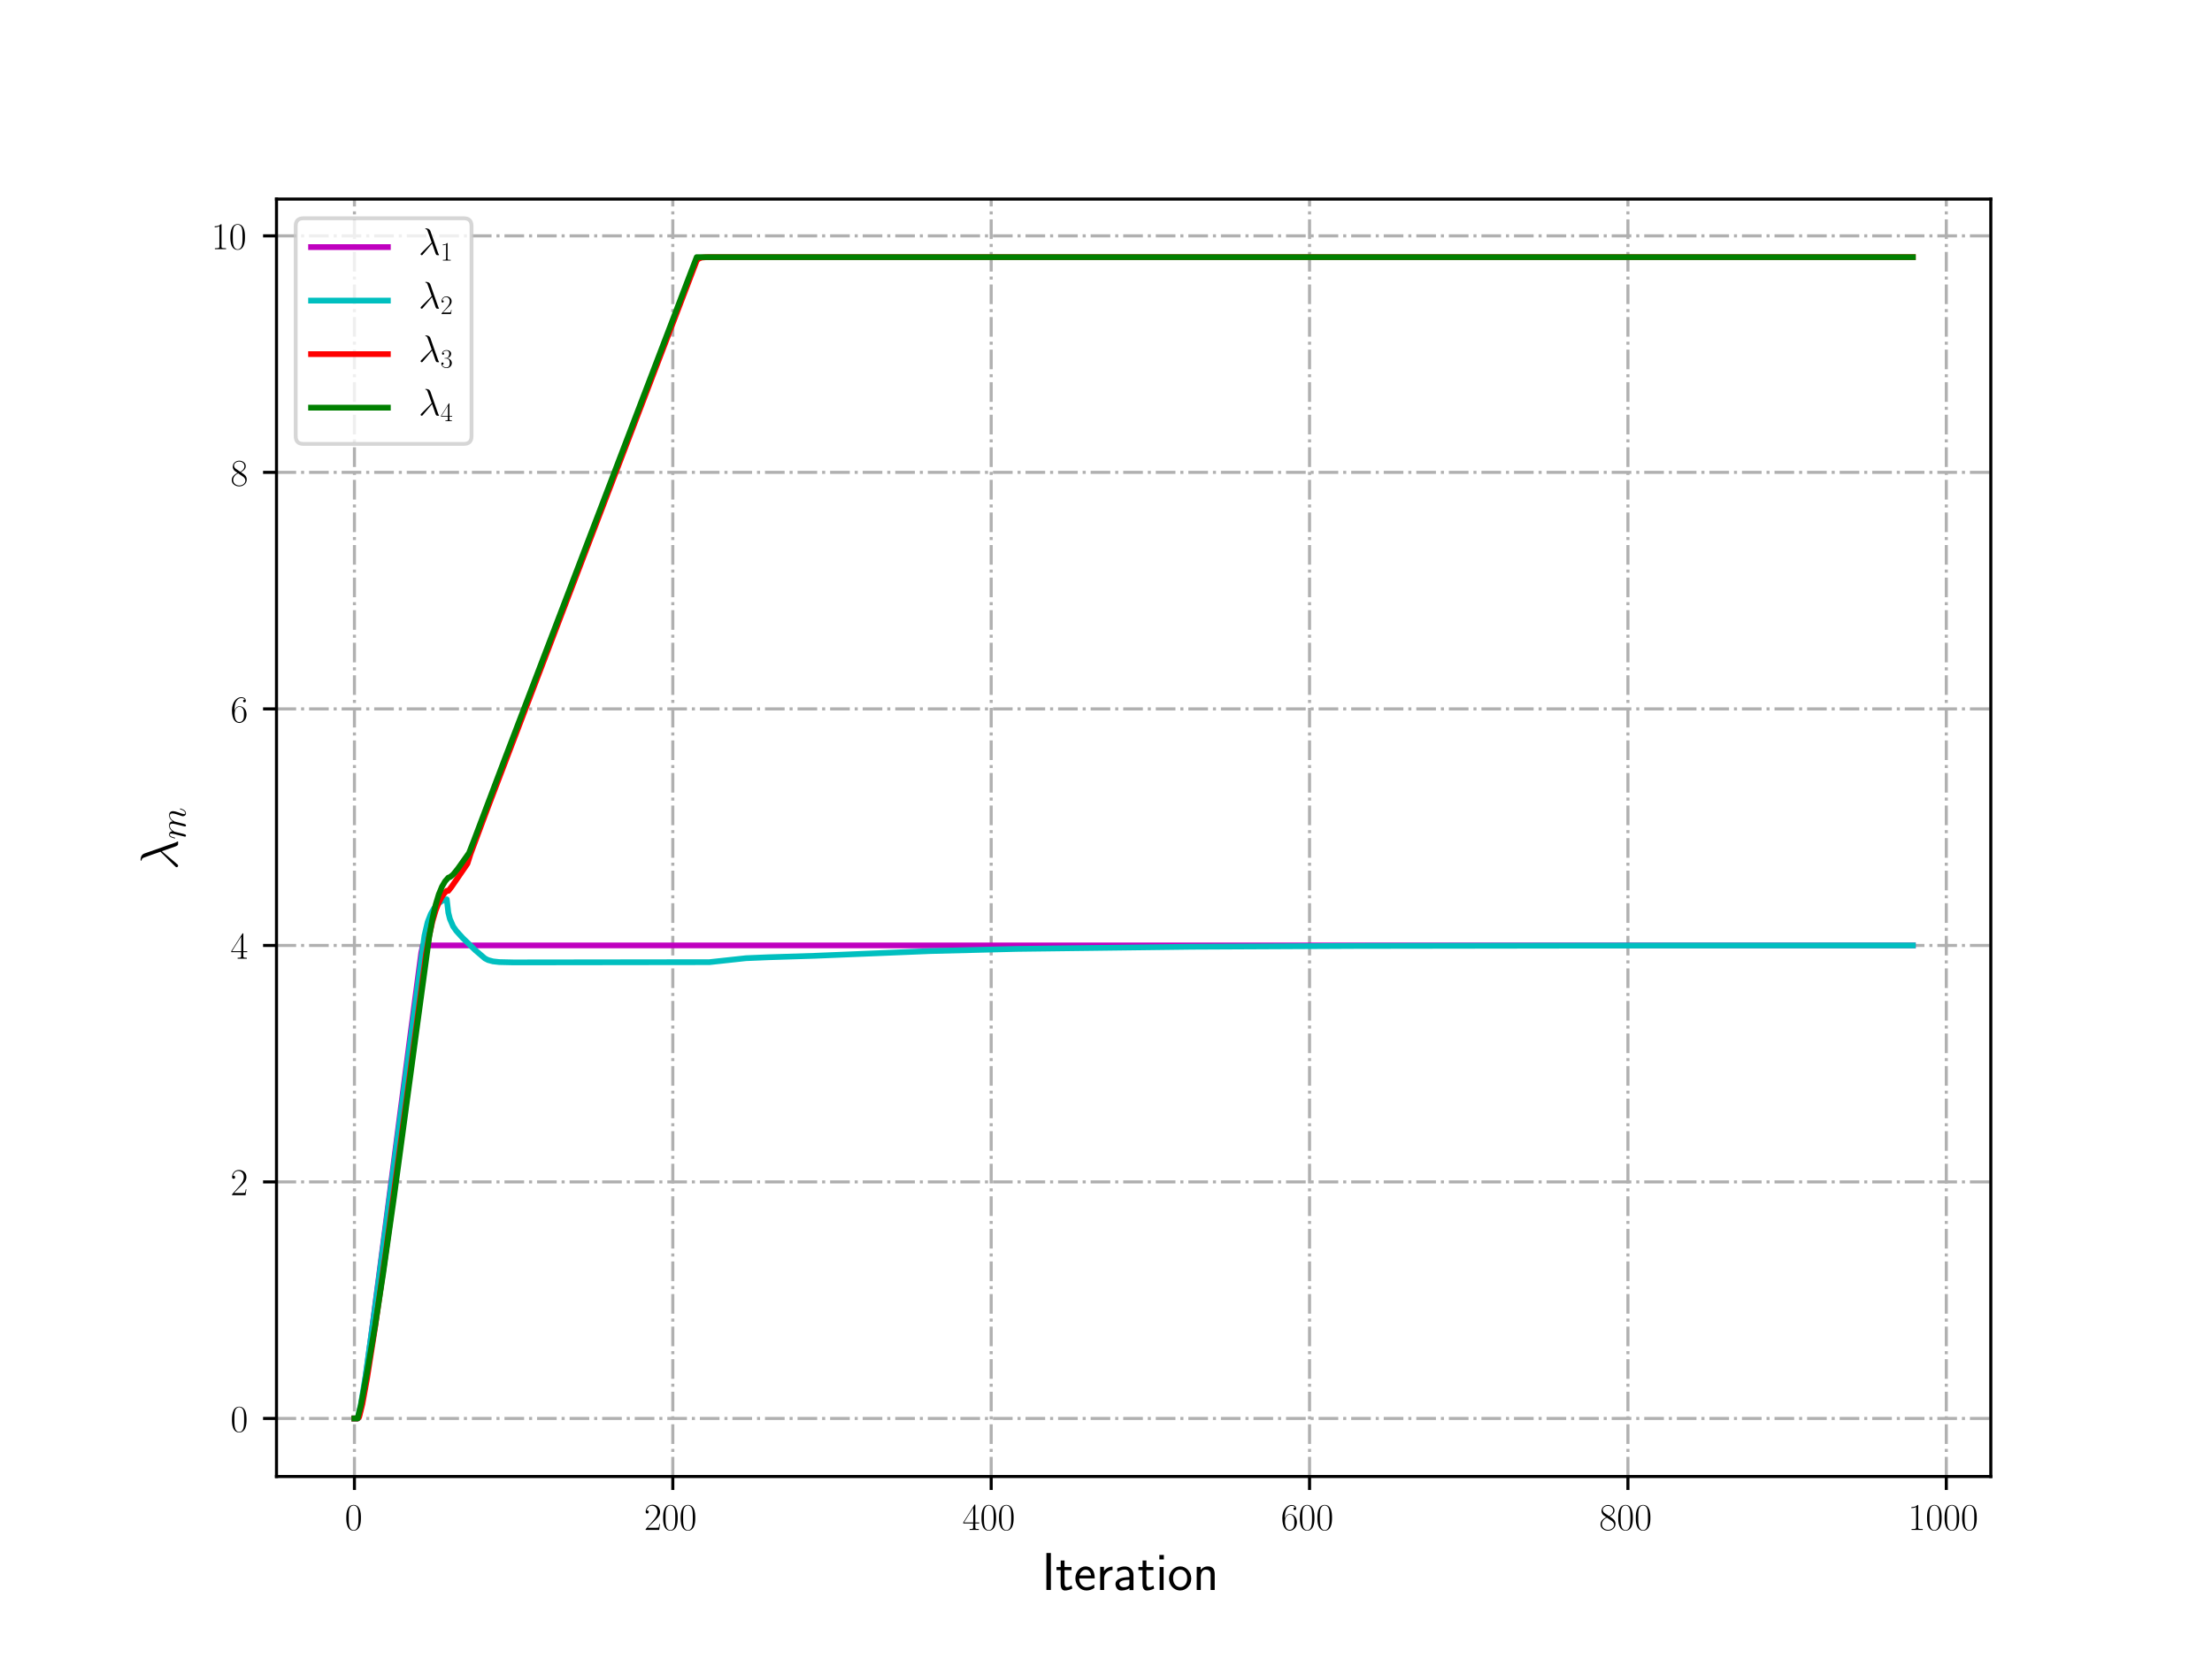
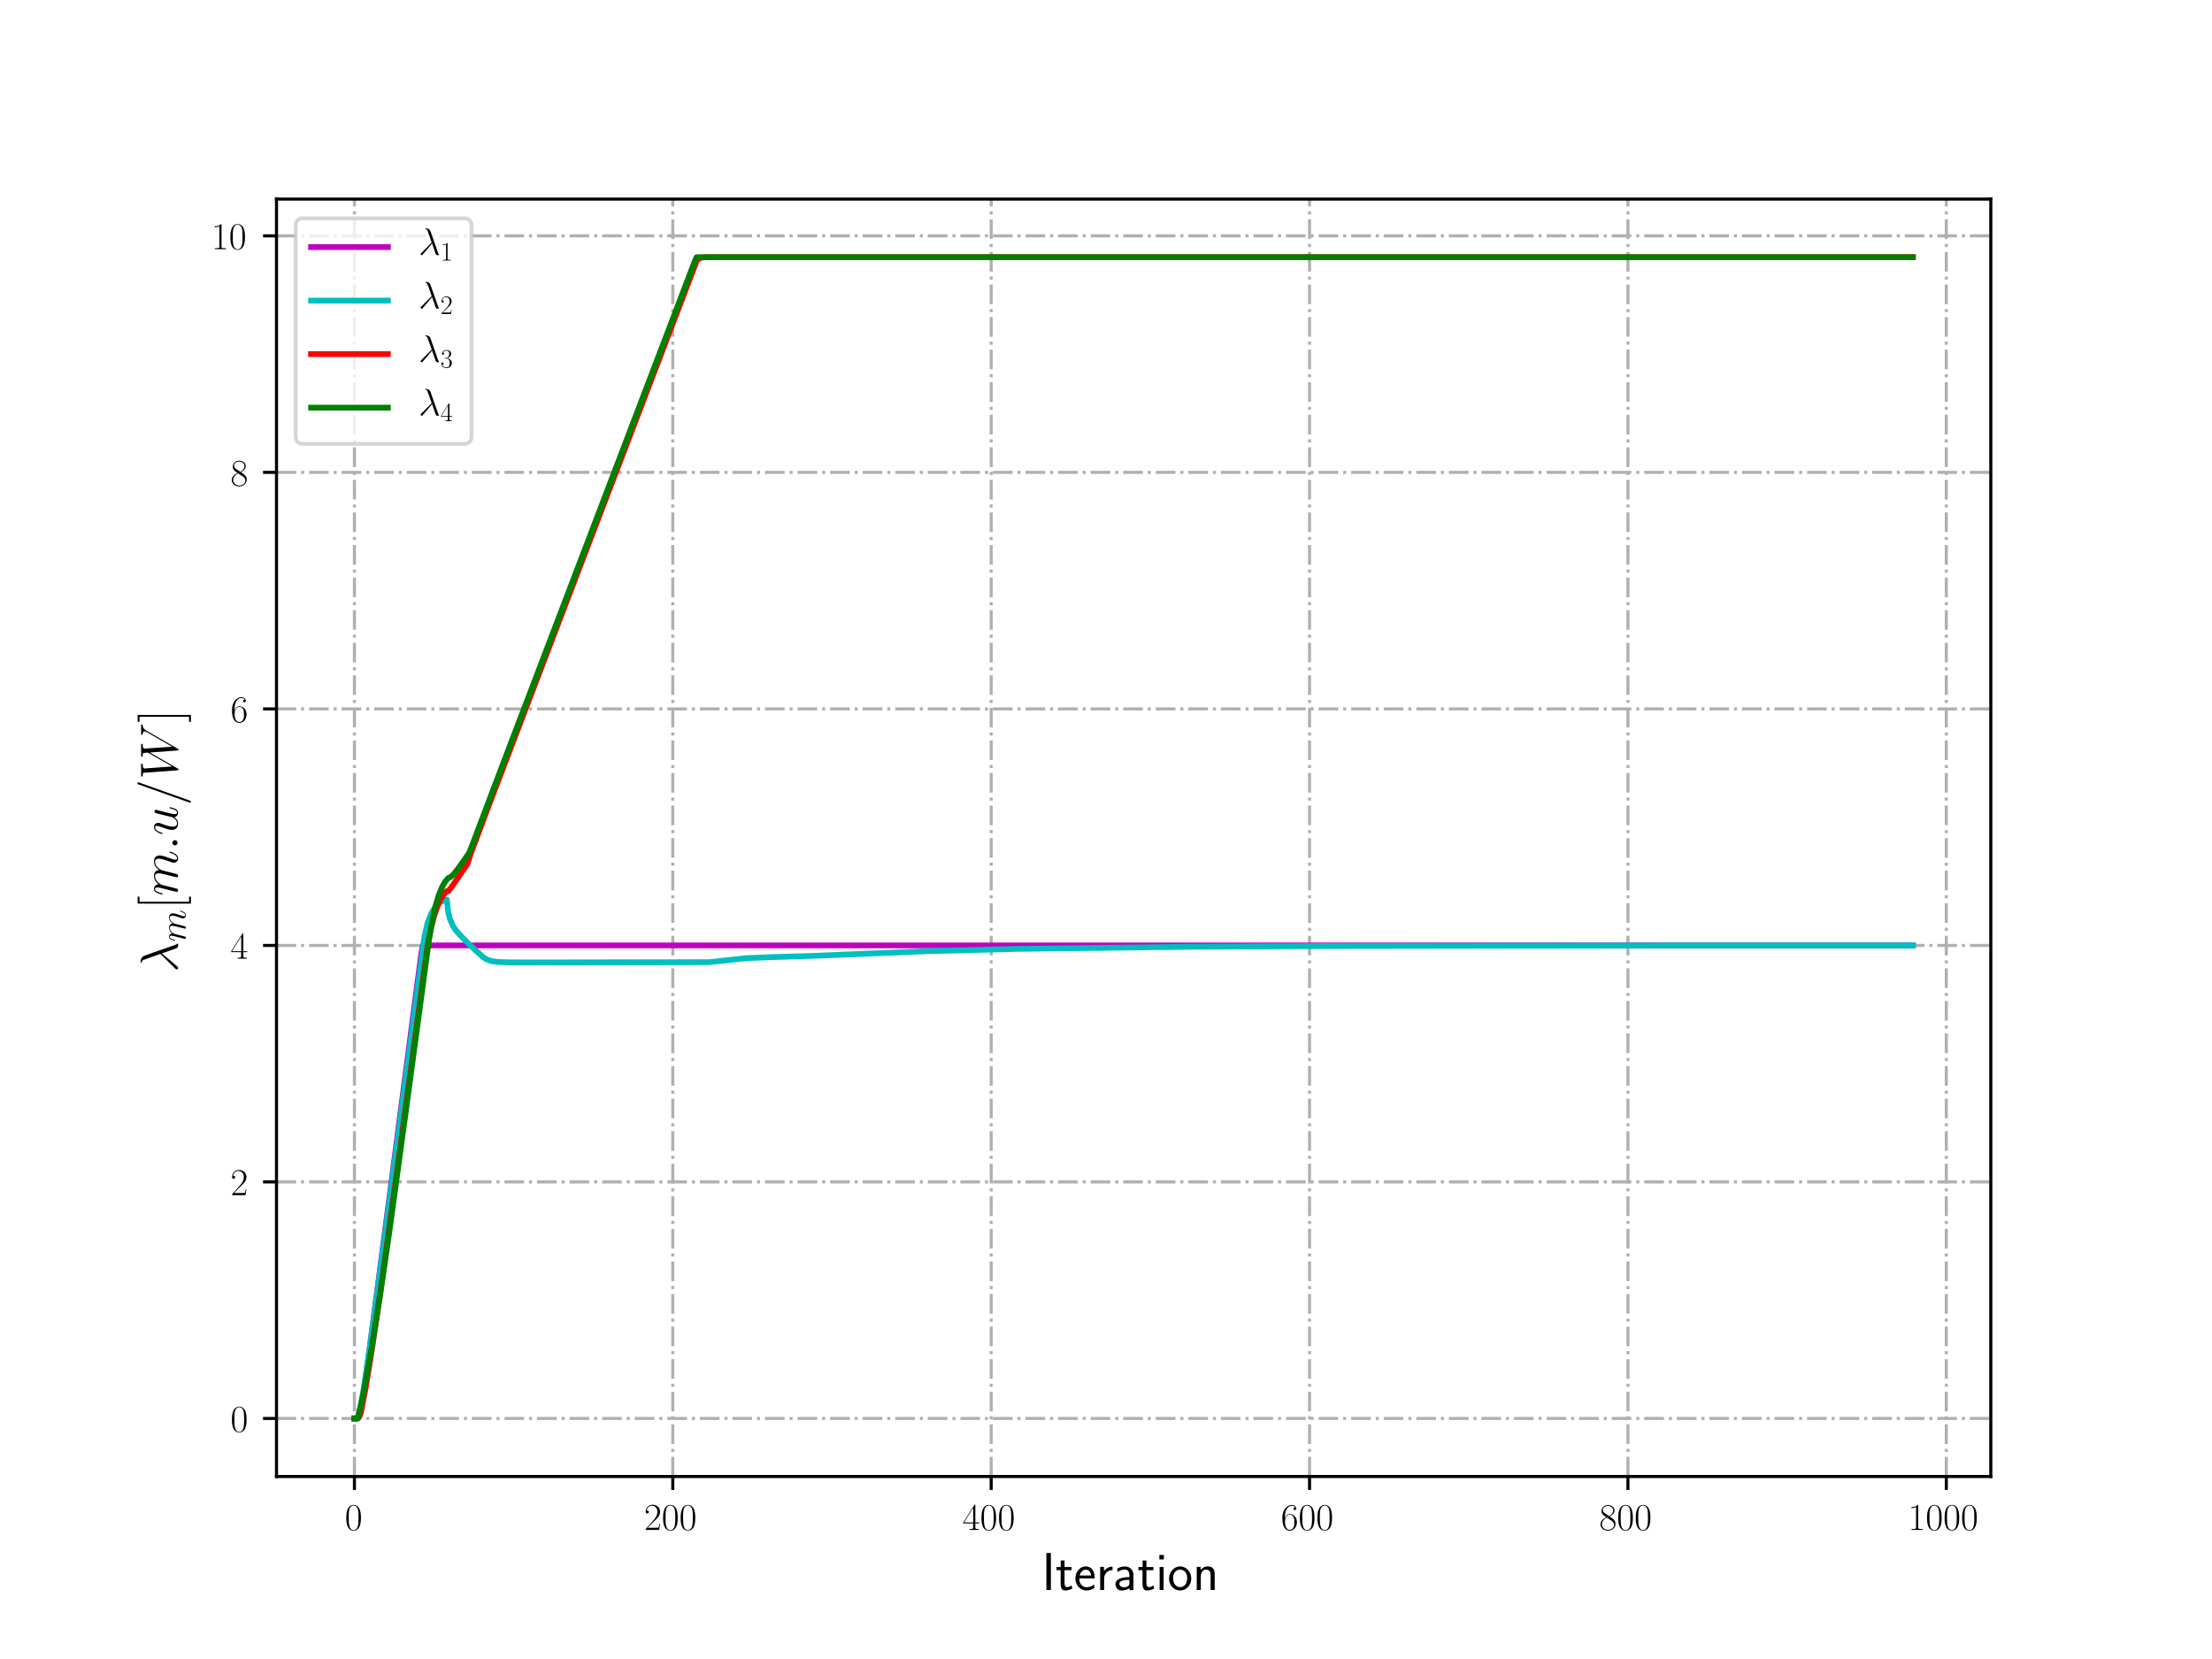
<svg xmlns="http://www.w3.org/2000/svg" xmlns:xlink="http://www.w3.org/1999/xlink" height="432pt" version="1.1" viewBox="0 0 576 432" width="576pt">
  <defs>
    <style type="text/css">
*{stroke-linecap:butt;stroke-linejoin:round;}
  </style>
  </defs>
  <g id="figure_1">
    <g id="patch_1">
      <path d="M 0 432  L 576 432  L 576 0  L 0 0  z " style="fill:#ffffff;" />
    </g>
    <g id="axes_1">
      <g id="patch_2">
        <path d="M 72 384.48  L 518.4 384.48  L 518.4 51.84  L 72 51.84  z " style="fill:#ffffff;" />
      </g>
      <g id="matplotlib.axis_1">
        <g id="xtick_1">
          <g id="line2d_1">
-             <path clip-path="url(#p7006af8e59)" d="M 92.291 384.48  L 92.291 51.84  " style="fill:none;stroke:#b0b0b0;stroke-dasharray:5.12,1.28,0.8,1.28;stroke-dashoffset:0;stroke-width:0.8;" />
+             <path clip-path="url(#p3c46303a50)" d="M 92.291 384.48  L 92.291 51.84  " style="fill:none;stroke:#b0b0b0;stroke-dasharray:5.12,1.28,0.8,1.28;stroke-dashoffset:0;stroke-width:0.8;" />
          </g>
          <g id="line2d_2">
            <defs>
-               <path d="M 0 0  L 0 3.5  " id="mdd19365ed1" style="stroke:#000000;stroke-width:0.8;" />
-             </defs>
-             <g>
-               <use style="stroke:#000000;stroke-width:0.8;" x="92.291" xlink:href="#mdd19365ed1" y="384.48" />
+               <path d="M 0 0  L 0 3.5  " id="me60ef5422f" style="stroke:#000000;stroke-width:0.8;" />
+             </defs>
+             <g>
+               <use style="stroke:#000000;stroke-width:0.8;" x="92.291" xlink:href="#me60ef5422f" y="384.48" />
            </g>
          </g>
          <g id="text_1">
            <defs>
              <path d="M 42 31.641  C 42 37.75 41.906 48.125 37.703 56.109  C 34 63.109 28.094 65.594 22.906 65.594  C 18.094 65.594 12 63.406 8.203 56.203  C 4.203 48.719 3.797 39.438 3.797 31.641  C 3.797 25.953 3.906 17.281 7 9.672  C 11.297 -0.609 19 -2 22.906 -2  C 27.5 -2 34.5 -0.109 38.594 9.375  C 41.594 16.281 42 24.359 42 31.641  z M 22.906 -0.406  C 16.5 -0.406 12.703 5.078 11.297 12.688  C 10.203 18.562 10.203 27.156 10.203 32.75  C 10.203 40.438 10.203 46.828 11.5 52.922  C 13.406 61.391 19 64 22.906 64  C 27 64 32.297 61.297 34.203 53.125  C 35.5 47.438 35.594 40.734 35.594 32.75  C 35.594 26.25 35.594 18.266 34.406 12.375  C 32.297 1.484 26.406 -0.406 22.906 -0.406  z " id="CMR17-48" />
            </defs>
            <g transform="translate(89.80024 398.3985)scale(0.1 -0.1)">
              <use transform="scale(0.996264)" xlink:href="#CMR17-48" />
            </g>
          </g>
        </g>
        <g id="xtick_2">
          <g id="line2d_3">
-             <path clip-path="url(#p7006af8e59)" d="M 175.196 384.48  L 175.196 51.84  " style="fill:none;stroke:#b0b0b0;stroke-dasharray:5.12,1.28,0.8,1.28;stroke-dashoffset:0;stroke-width:0.8;" />
+             <path clip-path="url(#p3c46303a50)" d="M 175.196 384.48  L 175.196 51.84  " style="fill:none;stroke:#b0b0b0;stroke-dasharray:5.12,1.28,0.8,1.28;stroke-dashoffset:0;stroke-width:0.8;" />
          </g>
          <g id="line2d_4">
            <g>
-               <use style="stroke:#000000;stroke-width:0.8;" x="175.196" xlink:href="#mdd19365ed1" y="384.48" />
+               <use style="stroke:#000000;stroke-width:0.8;" x="175.196" xlink:href="#me60ef5422f" y="384.48" />
            </g>
          </g>
          <g id="text_2">
            <defs>
              <path d="M 41.703 15.453  L 39.906 15.453  C 38.906 8.375 38.094 7.172 37.703 6.562  C 37.203 5.766 30 5.766 28.594 5.766  L 9.406 5.766  C 13 9.672 20 16.75 28.5 24.953  C 34.594 30.734 41.703 37.531 41.703 47.422  C 41.703 59.219 32.297 66 21.797 66  C 10.797 66 4.094 56.312 4.094 47.344  C 4.094 43.438 7 42.938 8.203 42.938  C 9.203 42.938 12.203 43.547 12.203 47.031  C 12.203 50.109 9.594 51 8.203 51  C 7.594 51 7 50.906 6.594 50.703  C 8.5 59.219 14.297 63.406 20.406 63.406  C 29.094 63.406 34.797 56.516 34.797 47.422  C 34.797 38.734 29.703 31.25 24 24.75  L 4.094 2.281  L 4.094 0  L 39.297 0  z " id="CMR17-50" />
            </defs>
            <g transform="translate(167.7235 398.3985)scale(0.1 -0.1)">
              <use transform="scale(0.996264)" xlink:href="#CMR17-50" />
              <use transform="translate(45.69048 0)scale(0.996264)" xlink:href="#CMR17-48" />
              <use transform="translate(91.38095 0)scale(0.996264)" xlink:href="#CMR17-48" />
            </g>
          </g>
        </g>
        <g id="xtick_3">
          <g id="line2d_5">
-             <path clip-path="url(#p7006af8e59)" d="M 258.1 384.48  L 258.1 51.84  " style="fill:none;stroke:#b0b0b0;stroke-dasharray:5.12,1.28,0.8,1.28;stroke-dashoffset:0;stroke-width:0.8;" />
+             <path clip-path="url(#p3c46303a50)" d="M 258.1 384.48  L 258.1 51.84  " style="fill:none;stroke:#b0b0b0;stroke-dasharray:5.12,1.28,0.8,1.28;stroke-dashoffset:0;stroke-width:0.8;" />
          </g>
          <g id="line2d_6">
            <g>
-               <use style="stroke:#000000;stroke-width:0.8;" x="258.1" xlink:href="#mdd19365ed1" y="384.48" />
+               <use style="stroke:#000000;stroke-width:0.8;" x="258.1" xlink:href="#me60ef5422f" y="384.48" />
            </g>
          </g>
          <g id="text_3">
            <defs>
              <path d="M 33.594 64.406  C 33.594 66.5 33.5 66.5 31.703 66.5  L 2 19.594  L 2 17  L 27.797 17  L 27.797 7.141  C 27.797 3.5 27.594 2.5 20.594 2.5  L 18.703 2.5  L 18.703 0  C 21.906 0 27.297 0 30.703 0  C 34.094 0 39.5 0 42.703 0  L 42.703 2.5  L 40.797 2.5  C 33.797 2.5 33.594 3.5 33.594 7.141  L 33.594 17  L 43.797 17  L 43.797 19.594  L 33.594 19.594  z M 28.094 57.859  L 28.094 19.594  L 4 19.594  z " id="CMR17-52" />
            </defs>
            <g transform="translate(250.6282 398.3985)scale(0.1 -0.1)">
              <use transform="scale(0.996264)" xlink:href="#CMR17-52" />
              <use transform="translate(45.69048 0)scale(0.996264)" xlink:href="#CMR17-48" />
              <use transform="translate(91.38095 0)scale(0.996264)" xlink:href="#CMR17-48" />
            </g>
          </g>
        </g>
        <g id="xtick_4">
          <g id="line2d_7">
-             <path clip-path="url(#p7006af8e59)" d="M 341.005 384.48  L 341.005 51.84  " style="fill:none;stroke:#b0b0b0;stroke-dasharray:5.12,1.28,0.8,1.28;stroke-dashoffset:0;stroke-width:0.8;" />
+             <path clip-path="url(#p3c46303a50)" d="M 341.005 384.48  L 341.005 51.84  " style="fill:none;stroke:#b0b0b0;stroke-dasharray:5.12,1.28,0.8,1.28;stroke-dashoffset:0;stroke-width:0.8;" />
          </g>
          <g id="line2d_8">
            <g>
-               <use style="stroke:#000000;stroke-width:0.8;" x="341.005" xlink:href="#mdd19365ed1" y="384.48" />
+               <use style="stroke:#000000;stroke-width:0.8;" x="341.005" xlink:href="#me60ef5422f" y="384.48" />
            </g>
          </g>
          <g id="text_4">
            <defs>
              <path d="M 10.594 34  C 10.594 57.656 21.797 63 28.297 63  C 30.406 63 35.5 62.641 37.5 59  C 35.906 59 32.906 59 32.906 55.516  C 32.906 52.828 35.094 51.922 36.5 51.922  C 37.406 51.922 40.094 52.312 40.094 55.625  C 40.094 61.781 35.094 65.297 28.203 65.297  C 16.297 65.297 3.797 52.969 3.797 31  C 3.797 3.953 15.094 -2 23.094 -2  C 32.797 -2 42 6.672 42 20.047  C 42 32.516 33.906 41.594 23.703 41.594  C 17.594 41.594 13.094 37.609 10.594 30.625  z M 23.094 0.391  C 10.797 0.391 10.797 18.75 10.797 22.438  C 10.797 29.625 14.203 40 23.5 40  C 25.203 40 30.094 40 33.406 33.125  C 35.203 29.219 35.203 25.141 35.203 20.141  C 35.203 14.75 35.203 10.781 33.094 6.781  C 30.906 2.672 27.703 0.391 23.094 0.391  z " id="CMR17-54" />
            </defs>
            <g transform="translate(333.5328 398.3985)scale(0.1 -0.1)">
              <use transform="scale(0.996264)" xlink:href="#CMR17-54" />
              <use transform="translate(45.69048 0)scale(0.996264)" xlink:href="#CMR17-48" />
              <use transform="translate(91.38095 0)scale(0.996264)" xlink:href="#CMR17-48" />
            </g>
          </g>
        </g>
        <g id="xtick_5">
          <g id="line2d_9">
-             <path clip-path="url(#p7006af8e59)" d="M 423.909 384.48  L 423.909 51.84  " style="fill:none;stroke:#b0b0b0;stroke-dasharray:5.12,1.28,0.8,1.28;stroke-dashoffset:0;stroke-width:0.8;" />
+             <path clip-path="url(#p3c46303a50)" d="M 423.909 384.48  L 423.909 51.84  " style="fill:none;stroke:#b0b0b0;stroke-dasharray:5.12,1.28,0.8,1.28;stroke-dashoffset:0;stroke-width:0.8;" />
          </g>
          <g id="line2d_10">
            <g>
-               <use style="stroke:#000000;stroke-width:0.8;" x="423.909" xlink:href="#mdd19365ed1" y="384.48" />
+               <use style="stroke:#000000;stroke-width:0.8;" x="423.909" xlink:href="#me60ef5422f" y="384.48" />
            </g>
          </g>
          <g id="text_5">
            <defs>
              <path d="M 27.203 35.375  C 33.5 38.547 39.906 43.328 39.906 50.984  C 39.906 60.016 31.094 65.297 23 65.297  C 13.906 65.297 5.906 58.734 5.906 49.688  C 5.906 47.203 6.5 42.922 10.406 39.141  C 11.406 38.156 15.594 35.172 18.297 33.281  C 13.797 30.984 3.297 25.531 3.297 14.594  C 3.297 4.359 13.094 -2 22.797 -2  C 33.5 -2 42.5 5.656 42.5 15.781  C 42.5 24.844 36.406 29.016 32.406 31.703  z M 14.094 44.094  C 13.297 44.594 9.297 47.672 9.297 52.359  C 9.297 58.422 15.594 63 22.797 63  C 30.703 63 36.5 57.438 36.5 50.969  C 36.5 41.703 26.094 36.422 25.594 36.422  C 25.5 36.422 25.406 36.422 24.594 37.031  z M 32.5 23.734  C 34 22.641 38.797 19.375 38.797 13.297  C 38.797 5.953 31.406 0.391 23 0.391  C 13.906 0.391 7 6.844 7 14.688  C 7 22.547 13.094 29.094 20 32.188  z " id="CMR17-56" />
            </defs>
            <g transform="translate(416.4374 398.3985)scale(0.1 -0.1)">
              <use transform="scale(0.996264)" xlink:href="#CMR17-56" />
              <use transform="translate(45.69048 0)scale(0.996264)" xlink:href="#CMR17-48" />
              <use transform="translate(91.38095 0)scale(0.996264)" xlink:href="#CMR17-48" />
            </g>
          </g>
        </g>
        <g id="xtick_6">
          <g id="line2d_11">
-             <path clip-path="url(#p7006af8e59)" d="M 506.814 384.48  L 506.814 51.84  " style="fill:none;stroke:#b0b0b0;stroke-dasharray:5.12,1.28,0.8,1.28;stroke-dashoffset:0;stroke-width:0.8;" />
+             <path clip-path="url(#p3c46303a50)" d="M 506.814 384.48  L 506.814 51.84  " style="fill:none;stroke:#b0b0b0;stroke-dasharray:5.12,1.28,0.8,1.28;stroke-dashoffset:0;stroke-width:0.8;" />
          </g>
          <g id="line2d_12">
            <g>
-               <use style="stroke:#000000;stroke-width:0.8;" x="506.814" xlink:href="#mdd19365ed1" y="384.48" />
+               <use style="stroke:#000000;stroke-width:0.8;" x="506.814" xlink:href="#me60ef5422f" y="384.48" />
            </g>
          </g>
          <g id="text_6">
            <defs>
              <path d="M 26.594 63.406  C 26.594 65.5 26.5 65.5 25.094 65.5  C 21.203 61.188 15.297 59.797 9.703 59.797  C 9.406 59.797 8.906 59.797 8.797 59.5  C 8.703 59.297 8.703 59.094 8.703 57  C 11.797 57 17 57.594 21 59.984  L 21 7.203  C 21 3.688 20.797 2.5 12.203 2.5  L 9.203 2.5  L 9.203 0  C 14 0 19 0 23.797 0  C 28.594 0 33.594 0 38.406 0  L 38.406 2.5  L 35.406 2.5  C 26.797 2.5 26.594 3.594 26.594 7.156  z " id="CMR17-49" />
            </defs>
            <g transform="translate(496.8514 398.3985)scale(0.1 -0.1)">
              <use transform="scale(0.996264)" xlink:href="#CMR17-49" />
              <use transform="translate(45.69048 0)scale(0.996264)" xlink:href="#CMR17-48" />
              <use transform="translate(91.38095 0)scale(0.996264)" xlink:href="#CMR17-48" />
              <use transform="translate(137.0714 0)scale(0.996264)" xlink:href="#CMR17-48" />
            </g>
          </g>
        </g>
        <g id="text_7">
          <defs>
            <path d="M 17.094 69  L 8.703 69  L 8.703 0  L 17.094 0  z " id="CMSS17-73" />
            <path d="M 16.703 37  L 29.703 37  L 29.703 42.766  L 16.703 42.766  L 16.703 55  L 9.594 55  L 9.594 42.766  L 1.703 42.766  L 1.703 37  L 9.406 37  L 9.406 11.703  C 9.406 6 10.703 -1 17.297 -1  C 22.297 -1 26.906 0.391 31.297 2.688  L 29.703 8.562  C 27.297 6.469 24.406 5.266 21.297 5.266  C 16.906 5.266 16.703 10.875 16.703 13.375  z " id="CMSS17-116" />
            <path d="M 39.094 21.516  C 39.094 24.844 38.906 31.297 35.703 36.641  C 32.203 42.391 26.5 44 22.203 44  C 11.797 44 3 34.188 3 21.484  C 3 9.094 12.094 -1 23.594 -1  C 28.094 -1 33.594 0.297 38.594 3.875  C 38.594 4.281 38.406 6.469 38.297 6.562  C 38.297 6.766 38 9.844 38 10.25  C 33.203 6.359 27.703 5.078 23.703 5.078  C 17.297 5.078 10.406 10.422 10.094 21.516  z M 10.906 27  C 12.203 32.562 16.594 37.828 22.203 37.828  C 23.703 37.828 30.703 37.828 32.5 27  z " id="CMSS17-101" />
            <path d="M 14.906 21.297  C 14.906 30.703 21.797 37 30.594 37  L 30.594 43.578  C 24.203 43.578 18.203 40.391 14.594 35.203  L 14.594 43.094  L 7.5 43.094  L 7.5 0  L 14.906 0  z " id="CMSS17-114" />
            <path d="M 37.594 27.984  C 37.594 37.375 30.906 43.875 21.906 43.875  C 17.5 43.875 12.703 43.078 7.203 39.891  L 7.797 33.359  C 10.297 35.125 14.594 38 21.797 38  C 26.906 38 30 34.062 30 27.844  L 30 24  C 14 24 4 19.344 4 11.344  C 4 7.203 6.5 -1 14.797 -1  C 16.297 -1 24.406 -1 30.203 3.391  L 30.203 -0.297  L 37.594 -0.297  z M 30 12.75  C 30 10.953 30 8.562 27 6.781  C 24.406 5.078 21.094 5.078 19.703 5.078  C 14.703 5.078 11.297 7.984 11.297 11.625  C 11.297 18.922 26.906 18.922 30 18.922  z " id="CMSS17-97" />
            <path d="M 15.297 65.359  L 6.906 65.359  L 6.906 57  L 15.297 57  z M 14.797 42.797  L 7.406 42.797  L 7.406 0  L 14.797 0  z " id="CMSS17-105" />
            <path d="M 44.203 21.188  C 44.203 34 34.703 44 23.5 44  C 12 44 2.703 33.703 2.703 21.188  C 2.703 8.5 12.297 -1 23.406 -1  C 34.797 -1 44.203 8.797 44.203 21.188  z M 23.5 5.266  C 16.406 5.266 10.297 11.078 10.297 22  C 10.297 33.609 17.406 37.922 23.406 37.922  C 29.906 37.922 36.594 33.219 36.594 22  C 36.594 10.672 30.094 5.266 23.5 5.266  z " id="CMSS17-111" />
            <path d="M 40.906 29.328  C 40.906 35.672 39.406 44 28.094 44  C 21.703 44 17.5 40.719 14.703 37.328  L 14.703 43.094  L 7.406 43.094  L 7.406 0  L 15 0  L 15 24.359  C 15 30.688 17.406 37.938 24.203 37.938  C 33 37.938 33.297 32 33.297 28.578  L 33.297 0  L 40.906 0  z " id="CMSS17-110" />
          </defs>
          <g transform="translate(271.264 414.0216)scale(0.14 -0.14)">
            <use transform="scale(0.996264)" xlink:href="#CMSS17-73" />
            <use transform="translate(25.78393 0)scale(0.996264)" xlink:href="#CMSS17-116" />
            <use transform="translate(59.61549 0)scale(0.996264)" xlink:href="#CMSS17-101" />
            <use transform="translate(101.2543 0)scale(0.996264)" xlink:href="#CMSS17-114" />
            <use transform="translate(133.1641 0)scale(0.996264)" xlink:href="#CMSS17-97" />
            <use transform="translate(178.086 0)scale(0.996264)" xlink:href="#CMSS17-116" />
            <use transform="translate(211.9176 0)scale(0.996264)" xlink:href="#CMSS17-105" />
            <use transform="translate(234.0983 0)scale(0.996264)" xlink:href="#CMSS17-111" />
            <use transform="translate(280.9419 0)scale(0.996264)" xlink:href="#CMSS17-110" />
          </g>
        </g>
      </g>
      <g id="matplotlib.axis_2">
        <g id="ytick_1">
          <g id="line2d_13">
-             <path clip-path="url(#p7006af8e59)" d="M 72 369.36  L 518.4 369.36  " style="fill:none;stroke:#b0b0b0;stroke-dasharray:5.12,1.28,0.8,1.28;stroke-dashoffset:0;stroke-width:0.8;" />
+             <path clip-path="url(#p3c46303a50)" d="M 72 369.36  L 518.4 369.36  " style="fill:none;stroke:#b0b0b0;stroke-dasharray:5.12,1.28,0.8,1.28;stroke-dashoffset:0;stroke-width:0.8;" />
          </g>
          <g id="line2d_14">
            <defs>
-               <path d="M 0 0  L -3.5 0  " id="mecf8606fd3" style="stroke:#000000;stroke-width:0.8;" />
-             </defs>
-             <g>
-               <use style="stroke:#000000;stroke-width:0.8;" x="72" xlink:href="#mecf8606fd3" y="369.36" />
+               <path d="M 0 0  L -3.5 0  " id="m3a96b8afea" style="stroke:#000000;stroke-width:0.8;" />
+             </defs>
+             <g>
+               <use style="stroke:#000000;stroke-width:0.8;" x="72" xlink:href="#m3a96b8afea" y="369.36" />
            </g>
          </g>
          <g id="text_8">
            <g transform="translate(60.01866 372.8192)scale(0.1 -0.1)">
              <use transform="scale(0.996264)" xlink:href="#CMR17-48" />
            </g>
          </g>
        </g>
        <g id="ytick_2">
          <g id="line2d_15">
-             <path clip-path="url(#p7006af8e59)" d="M 72 307.771  L 518.4 307.771  " style="fill:none;stroke:#b0b0b0;stroke-dasharray:5.12,1.28,0.8,1.28;stroke-dashoffset:0;stroke-width:0.8;" />
+             <path clip-path="url(#p3c46303a50)" d="M 72 307.771  L 518.4 307.771  " style="fill:none;stroke:#b0b0b0;stroke-dasharray:5.12,1.28,0.8,1.28;stroke-dashoffset:0;stroke-width:0.8;" />
          </g>
          <g id="line2d_16">
            <g>
-               <use style="stroke:#000000;stroke-width:0.8;" x="72" xlink:href="#mecf8606fd3" y="307.771" />
+               <use style="stroke:#000000;stroke-width:0.8;" x="72" xlink:href="#m3a96b8afea" y="307.771" />
            </g>
          </g>
          <g id="text_9">
            <g transform="translate(60.01866 311.2307)scale(0.1 -0.1)">
              <use transform="scale(0.996264)" xlink:href="#CMR17-50" />
            </g>
          </g>
        </g>
        <g id="ytick_3">
          <g id="line2d_17">
-             <path clip-path="url(#p7006af8e59)" d="M 72 246.183  L 518.4 246.183  " style="fill:none;stroke:#b0b0b0;stroke-dasharray:5.12,1.28,0.8,1.28;stroke-dashoffset:0;stroke-width:0.8;" />
+             <path clip-path="url(#p3c46303a50)" d="M 72 246.183  L 518.4 246.183  " style="fill:none;stroke:#b0b0b0;stroke-dasharray:5.12,1.28,0.8,1.28;stroke-dashoffset:0;stroke-width:0.8;" />
          </g>
          <g id="line2d_18">
            <g>
-               <use style="stroke:#000000;stroke-width:0.8;" x="72" xlink:href="#mecf8606fd3" y="246.183" />
+               <use style="stroke:#000000;stroke-width:0.8;" x="72" xlink:href="#m3a96b8afea" y="246.183" />
            </g>
          </g>
          <g id="text_10">
            <g transform="translate(60.01866 249.6421)scale(0.1 -0.1)">
              <use transform="scale(0.996264)" xlink:href="#CMR17-52" />
            </g>
          </g>
        </g>
        <g id="ytick_4">
          <g id="line2d_19">
-             <path clip-path="url(#p7006af8e59)" d="M 72 184.594  L 518.4 184.594  " style="fill:none;stroke:#b0b0b0;stroke-dasharray:5.12,1.28,0.8,1.28;stroke-dashoffset:0;stroke-width:0.8;" />
+             <path clip-path="url(#p3c46303a50)" d="M 72 184.594  L 518.4 184.594  " style="fill:none;stroke:#b0b0b0;stroke-dasharray:5.12,1.28,0.8,1.28;stroke-dashoffset:0;stroke-width:0.8;" />
          </g>
          <g id="line2d_20">
            <g>
-               <use style="stroke:#000000;stroke-width:0.8;" x="72" xlink:href="#mecf8606fd3" y="184.594" />
+               <use style="stroke:#000000;stroke-width:0.8;" x="72" xlink:href="#m3a96b8afea" y="184.594" />
            </g>
          </g>
          <g id="text_11">
            <g transform="translate(60.01866 188.0535)scale(0.1 -0.1)">
              <use transform="scale(0.996264)" xlink:href="#CMR17-54" />
            </g>
          </g>
        </g>
        <g id="ytick_5">
          <g id="line2d_21">
-             <path clip-path="url(#p7006af8e59)" d="M 72 123.006  L 518.4 123.006  " style="fill:none;stroke:#b0b0b0;stroke-dasharray:5.12,1.28,0.8,1.28;stroke-dashoffset:0;stroke-width:0.8;" />
+             <path clip-path="url(#p3c46303a50)" d="M 72 123.006  L 518.4 123.006  " style="fill:none;stroke:#b0b0b0;stroke-dasharray:5.12,1.28,0.8,1.28;stroke-dashoffset:0;stroke-width:0.8;" />
          </g>
          <g id="line2d_22">
            <g>
-               <use style="stroke:#000000;stroke-width:0.8;" x="72" xlink:href="#mecf8606fd3" y="123.006" />
+               <use style="stroke:#000000;stroke-width:0.8;" x="72" xlink:href="#m3a96b8afea" y="123.006" />
            </g>
          </g>
          <g id="text_12">
            <g transform="translate(60.01866 126.4649)scale(0.1 -0.1)">
              <use transform="scale(0.996264)" xlink:href="#CMR17-56" />
            </g>
          </g>
        </g>
        <g id="ytick_6">
          <g id="line2d_23">
-             <path clip-path="url(#p7006af8e59)" d="M 72 61.417  L 518.4 61.417  " style="fill:none;stroke:#b0b0b0;stroke-dasharray:5.12,1.28,0.8,1.28;stroke-dashoffset:0;stroke-width:0.8;" />
+             <path clip-path="url(#p3c46303a50)" d="M 72 61.417  L 518.4 61.417  " style="fill:none;stroke:#b0b0b0;stroke-dasharray:5.12,1.28,0.8,1.28;stroke-dashoffset:0;stroke-width:0.8;" />
          </g>
          <g id="line2d_24">
            <g>
-               <use style="stroke:#000000;stroke-width:0.8;" x="72" xlink:href="#mecf8606fd3" y="61.417" />
+               <use style="stroke:#000000;stroke-width:0.8;" x="72" xlink:href="#m3a96b8afea" y="61.417" />
            </g>
          </g>
          <g id="text_13">
            <g transform="translate(55.03733 64.87628)scale(0.1 -0.1)">
              <use transform="scale(0.996264)" xlink:href="#CMR17-49" />
              <use transform="translate(45.69048 0)scale(0.996264)" xlink:href="#CMR17-48" />
            </g>
          </g>
        </g>
        <g id="text_14">
          <defs>
            <path d="M 30.906 61.953  C 28.406 69 20.5 69 19.203 69  C 18.594 69 17.5 69 17.5 68  C 17.5 67.219 18.094 67.109 18.594 67.016  C 20.094 66.812 21.297 66.609 22.906 63.75  C 23.906 61.859 34.203 32.172 34.203 31.969  C 34.203 31.875 34.094 31.766 33.297 30.969  L 7.297 4.859  C 6.094 3.656 5.297 2.859 5.297 1.594  C 5.297 0.188 6.5 -1 8.094 -1  C 8.5 -1 9.594 -0.797 10.203 -0.203  C 11.797 1.281 26.094 18.656 35.203 29.391  C 37.797 21.609 41 12.453 44.094 4.078  C 44.594 2.594 45.094 1.188 46.5 -0.094  C 47.5 -1 47.703 -1 50.5 -1  L 52.406 -1  C 52.797 -1 53.5 -1 53.5 -0.203  C 53.5 0.203 53.406 0.297 53 0.703  C 52.094 1.797 51.406 3.578 51 4.781  z " id="CMMI12-21" />
            <path d="M 20.594 29.234  C 20.797 29.844 23.297 34.828 27 38.016  C 29.594 40.406 33 42.016 36.906 42.016  C 40.906 42.016 42.297 39.016 42.297 35.031  C 42.297 34.422 42.297 32.438 41.094 27.734  L 38.594 17.469  C 37.797 14.469 35.906 7.078 35.703 5.984  C 35.297 4.484 34.703 1.891 34.703 1.5  C 34.703 0.094 35.797 -1 37.297 -1  C 40.297 -1 40.797 1.297 41.703 4.891  L 47.703 28.734  C 47.906 29.531 53.094 42.016 64.094 42.016  C 68.094 42.016 69.5 39.016 69.5 35.031  C 69.5 29.438 65.594 18.562 63.406 12.578  C 62.5 10.172 62 8.875 62 7.078  C 62 2.594 65.094 -1 69.906 -1  C 79.203 -1 82.703 13.672 82.703 14.266  C 82.703 14.766 82.297 15.172 81.703 15.172  C 80.797 15.172 80.703 14.875 80.203 13.172  C 77.906 5.188 74.203 1 70.203 1  C 69.203 1 67.594 1 67.594 4.203  C 67.594 6.812 68.797 10 69.203 11.094  C 71 15.906 75.5 27.703 75.5 33.516  C 75.5 39.5 72 44 64.406 44  C 57.703 44 52.297 40.219 48.297 34.328  C 48 39.719 44.703 44 37.203 44  C 28.297 44 23.594 37.734 21.797 35.234  C 21.5 40.906 17.406 44 13 44  C 10.094 44 7.797 42.609 5.906 38.812  C 4.094 35.219 2.703 29.141 2.703 28.734  C 2.703 28.344 3.094 27.844 3.797 27.844  C 4.594 27.844 4.703 27.938 5.297 30.234  C 6.797 36.125 8.703 42.016 12.703 42.016  C 15 42.016 15.797 40.406 15.797 37.422  C 15.797 35.219 14.797 31.328 14.094 28.234  L 11.297 17.469  C 10.906 15.562 9.797 11.078 9.297 9.281  C 8.594 6.688 7.5 2 7.5 1.5  C 7.5 0.094 8.594 -1 10.094 -1  C 11.297 -1 12.703 -0.406 13.5 1.094  C 13.703 1.594 14.594 5.094 15.094 7.078  L 17.297 16.062  z " id="CMMI12-109" />
+             <path d="M 23.5 -25  L 23.5 -21.516  L 14.094 -21.516  L 14.094 71  L 23.5 71  L 23.5 74.484  L 10.594 74.484  L 10.594 -25  z " id="CMR17-91" />
+             <path d="M 18.406 4.797  C 18.406 7.688 16 9.672 13.594 9.672  C 10.703 9.672 8.703 7.281 8.703 4.891  C 8.703 2 11.094 0 13.5 0  C 16.406 0 18.406 2.391 18.406 4.797  z " id="CMMI12-58" />
+             <path d="M 34.094 5.781  C 35.406 0.203 40.203 -1 42.594 -1  C 45.797 -1 48.203 1.094 49.797 4.484  C 51.5 8.078 52.797 13.969 52.797 14.266  C 52.797 14.766 52.406 15.172 51.797 15.172  C 50.906 15.172 50.797 14.672 50.406 13.172  C 48.594 6.281 46.797 1 42.797 1  C 39.797 1 39.797 4.297 39.797 5.594  C 39.797 7.891 40.094 8.875 41.094 13.078  C 41.797 15.766 42.5 18.453 43.094 21.25  L 47.203 37.516  C 47.906 40.016 47.906 40.219 47.906 40.516  C 47.906 42.016 46.703 43.016 45.203 43.016  C 42.297 43.016 41.594 40.516 41 38.016  C 40 34.125 34.594 12.672 33.906 9.188  C 33.797 9.188 29.906 1 22.594 1  C 17.406 1 16.406 5.484 16.406 9.188  C 16.406 14.875 19.203 22.844 21.797 29.531  C 23 32.734 23.5 34.031 23.5 36.016  C 23.5 40.312 20.406 44 15.594 44  C 6.406 44 2.703 29.531 2.703 28.734  C 2.703 28.344 3.094 27.844 3.797 27.844  C 4.703 27.844 4.797 28.234 5.203 29.625  C 7.594 38.141 11.5 41.906 15.297 41.906  C 16.297 41.906 17.906 41.906 17.906 38.719  C 17.906 36.125 16.797 33.234 15.297 29.438  C 10.906 17.562 10.406 13.766 10.406 10.781  C 10.406 0.594 18.094 -1 22.203 -1  C 28.594 -1 32.094 3.391 34.094 5.781  z " id="CMMI12-117" />
+             <path d="M 42.906 71.281  C 42.906 71.391 43.5 72.906 43.5 73.094  C 43.5 74.297 42.5 75 41.703 75  C 41.203 75 40.297 75 39.5 72.797  L 6 -21.297  C 6 -21.406 5.406 -22.891 5.406 -23.094  C 5.406 -24.297 6.406 -25 7.203 -25  C 7.797 -25 8.703 -24.891 9.406 -22.797  z " id="CMMI12-61" />
+             <path d="M 90.297 56.969  C 92.594 60.844 94.797 64.516 100.797 65.125  C 101.703 65.219 102.594 65.312 102.594 66.906  C 102.594 68 101.703 68 101.406 68  C 101.203 68 100.5 68 93.906 68  C 90.906 68 87.797 68 84.906 68  C 84.297 68 83.094 68 83.094 66.031  C 83.094 65.094 83.906 65 84.5 65  C 86.5 65 89.703 64.406 89.703 61.328  C 89.703 60.031 89.297 59.328 88.297 57.656  L 61 10.125  L 57.406 61.922  C 57.406 63.109 58.5 65 64.094 65  C 65.406 65 66.406 65 66.406 66.969  C 66.406 68 65.406 68 64.906 68  C 61.406 68 57.703 68 54.094 68  L 48.906 68  C 47.406 68 45.594 68 44.094 68  C 43.5 68 42.297 68 42.297 66.031  C 42.297 65 43 65 44.703 65  C 49.297 65 49.297 64.891 49.703 58.938  L 50 55.359  L 24.094 10.125  L 20.406 61.422  C 20.406 62.531 20.406 65 27.203 65  C 28.297 65 29.406 65 29.406 66.859  C 29.406 68 28.5 68 27.906 68  C 24.406 68 20.703 68 17.094 68  L 11.906 68  C 10.406 68 8.594 68 7.094 68  C 6.5 68 5.297 68 5.297 66.031  C 5.297 65 6.094 65 7.5 65  C 12.203 65 12.297 64.391 12.5 61.219  L 16.906 0.281  C 17 -1.406 17.094 -2 18.297 -2  C 19.297 -2 19.5 -1.609 20.406 -0.109  L 50.203 51.672  L 53.906 0.281  C 54 -1.406 54.094 -2 55.297 -2  C 56.297 -2 56.594 -1.5 57.406 -0.109  z " id="CMMI12-87" />
+             <path d="M 14.297 74.484  L 1.406 74.484  L 1.406 71  L 10.797 71  L 10.797 -21.516  L 1.406 -21.516  L 1.406 -25  L 14.297 -25  z " id="CMR17-93" />
          </defs>
-           <g transform="translate(48.3253 226.5635)rotate(-90)scale(0.14 -0.14)">
+           <g transform="translate(48.3253 253.1717)rotate(-90)scale(0.14 -0.14)">
            <use transform="translate(0 14.94392)scale(0.996264)" xlink:href="#CMMI12-21" />
            <use transform="translate(56.90407 0)scale(0.697382)" xlink:href="#CMMI12-109" />
+             <use transform="translate(117.131 14.94392)scale(0.996264)" xlink:href="#CMR17-91" />
+             <use transform="translate(142.0021 14.94392)scale(0.996264)" xlink:href="#CMMI12-109" />
+             <use transform="translate(227.3293 14.94392)scale(0.996264)" xlink:href="#CMMI12-58" />
+             <use transform="translate(254.4265 14.94392)scale(0.996264)" xlink:href="#CMMI12-117" />
+             <use transform="translate(309.9468 14.94392)scale(0.996264)" xlink:href="#CMMI12-61" />
+             <use transform="translate(358.7217 14.94392)scale(0.996264)" xlink:href="#CMMI12-87" />
+             <use transform="translate(464.3662 14.94392)scale(0.996264)" xlink:href="#CMR17-93" />
          </g>
        </g>
      </g>
      <g id="line2d_25">
-         <path clip-path="url(#p7006af8e59)" d="M 92.291 369.36  L 93.12 369.36  L 93.534 368.396  L 93.949 366.693  L 94.778 361.763  L 96.436 349.522  L 106.799 269.956  L 109.701 248.018  L 110.115 246.183  L 498.109 246.183  L 498.109 246.183  " style="fill:none;stroke:#bf00bf;stroke-linecap:square;stroke-width:1.5;" />
+         <path clip-path="url(#p3c46303a50)" d="M 92.291 369.36  L 93.12 369.36  L 93.534 368.396  L 93.949 366.693  L 94.778 361.948  L 96.022 353.008  L 109.701 248.363  L 110.115 246.183  L 498.109 246.183  L 498.109 246.183  " style="fill:none;stroke:#bf00bf;stroke-linecap:square;stroke-width:1.5;" />
      </g>
      <g id="line2d_26">
-         <path clip-path="url(#p7006af8e59)" d="M 92.291 369.36  L 93.12 369.36  L 93.949 365.871  L 95.193 358.271  L 97.265 343.444  L 106.385 274.6  L 110.53 243.633  L 111.359 240.11  L 112.188 237.985  L 113.017 236.55  L 113.846 235.543  L 114.675 234.854  L 115.504 234.413  L 116.333 234.173  L 116.748 237.674  L 117.162 239.303  L 117.991 241.222  L 118.82 242.398  L 120.478 244.23  L 123.795 247.455  L 126.282 249.579  L 127.111 249.998  L 128.354 250.337  L 130.013 250.522  L 133.743 250.608  L 184.73 250.543  L 194.264 249.509  L 200.067 249.268  L 212.088 248.89  L 242.348 247.652  L 264.733 247.094  L 310.33 246.528  L 353.026 246.321  L 431.371 246.211  L 447.537 246.201  L 498.109 246.189  L 498.109 246.189  " style="fill:none;stroke:#00bfbf;stroke-linecap:square;stroke-width:1.5;" />
+         <path clip-path="url(#p3c46303a50)" d="M 92.291 369.36  L 93.12 369.36  L 93.949 365.871  L 94.778 361.224  L 96.436 349.855  L 100.581 318.808  L 110.53 243.889  L 111.359 240.286  L 112.188 238.121  L 113.017 236.661  L 113.846 235.633  L 114.675 234.924  L 115.504 234.469  L 116.333 234.219  L 116.748 237.696  L 117.162 239.306  L 117.991 241.21  L 118.82 242.386  L 120.478 244.215  L 123.38 247.057  L 125.867 249.281  L 126.696 249.804  L 127.94 250.251  L 129.598 250.491  L 132.5 250.596  L 141.205 250.614  L 184.73 250.543  L 194.264 249.509  L 200.067 249.268  L 212.088 248.89  L 242.348 247.652  L 264.733 247.094  L 310.33 246.528  L 353.026 246.321  L 431.371 246.211  L 447.537 246.201  L 498.109 246.189  L 498.109 246.189  " style="fill:none;stroke:#00bfbf;stroke-linecap:square;stroke-width:1.5;" />
      </g>
      <g id="line2d_27">
-         <path clip-path="url(#p7006af8e59)" d="M 92.291 369.36  L 93.12 369.36  L 93.534 368.975  L 94.364 365.615  L 95.607 358.785  L 97.68 345.544  L 100.581 325.232  L 105.556 288.488  L 110.944 248.382  L 111.773 243.645  L 112.603 239.953  L 113.432 237.129  L 114.261 235.004  L 115.09 233.452  L 115.919 232.359  L 116.333 231.959  L 116.748 231.977  L 117.577 230.927  L 121.722 224.892  L 122.551 222.299  L 127.111 210.083  L 147.422 156.827  L 181.413 67.902  L 181.828 67.431  L 182.657 67.077  L 183.901 66.975  L 189.289 66.96  L 498.109 66.96  L 498.109 66.96  " style="fill:none;stroke:#ff0000;stroke-linecap:square;stroke-width:1.5;" />
+         <path clip-path="url(#p3c46303a50)" d="M 92.291 369.36  L 93.12 369.36  L 93.534 368.975  L 93.949 367.91  L 95.193 361.523  L 96.851 351.339  L 99.338 334.439  L 103.069 307.359  L 111.359 246.143  L 112.188 241.905  L 113.017 238.632  L 113.846 236.141  L 114.675 234.29  L 115.504 232.957  L 116.333 232.042  L 116.748 232.057  L 117.577 231.001  L 121.722 224.966  L 122.551 222.373  L 127.111 210.157  L 147.422 156.898  L 181.413 67.936  L 181.828 67.45  L 182.657 67.083  L 183.901 66.975  L 189.289 66.96  L 498.109 66.96  L 498.109 66.96  " style="fill:none;stroke:#ff0000;stroke-linecap:square;stroke-width:1.5;" />
      </g>
      <g id="line2d_28">
-         <path clip-path="url(#p7006af8e59)" d="M 92.291 369.36  L 93.12 369.36  L 93.949 366.065  L 95.607 357.286  L 97.68 345.211  L 99.752 331.736  L 102.654 311.27  L 108.043 271.326  L 111.773 243.904  L 112.603 239.254  L 113.432 235.623  L 114.261 232.883  L 115.09 230.875  L 115.919 229.465  L 116.748 228.528  L 117.162 228.396  L 117.991 227.737  L 119.235 226.188  L 122.137 222.096  L 123.38 218.911  L 131.256 198.104  L 181.413 66.96  L 498.109 66.96  L 498.109 66.96  " style="fill:none;stroke:#008000;stroke-linecap:square;stroke-width:1.5;" />
+         <path clip-path="url(#p3c46303a50)" d="M 92.291 369.36  L 93.12 369.36  L 93.949 366.065  L 94.778 362.142  L 96.851 350.535  L 98.923 337.599  L 101.41 320.533  L 105.556 290.253  L 111.773 244.197  L 112.603 239.5  L 113.432 235.83  L 114.261 233.052  L 115.09 231.017  L 115.919 229.575  L 116.748 228.621  L 117.162 228.479  L 117.991 227.814  L 119.235 226.262  L 122.137 222.166  L 123.38 218.982  L 131.256 198.178  L 180.999 67.828  L 181.413 66.96  L 498.109 66.96  L 498.109 66.96  " style="fill:none;stroke:#008000;stroke-linecap:square;stroke-width:1.5;" />
      </g>
      <g id="patch_3">
        <path d="M 72 384.48  L 72 51.84  " style="fill:none;stroke:#000000;stroke-linecap:square;stroke-linejoin:miter;stroke-width:0.8;" />
      </g>
      <g id="patch_4">
        <path d="M 518.4 384.48  L 518.4 51.84  " style="fill:none;stroke:#000000;stroke-linecap:square;stroke-linejoin:miter;stroke-width:0.8;" />
      </g>
      <g id="patch_5">
        <path d="M 72 384.48  L 518.4 384.48  " style="fill:none;stroke:#000000;stroke-linecap:square;stroke-linejoin:miter;stroke-width:0.8;" />
      </g>
      <g id="patch_6">
        <path d="M 72 51.84  L 518.4 51.84  " style="fill:none;stroke:#000000;stroke-linecap:square;stroke-linejoin:miter;stroke-width:0.8;" />
      </g>
      <g id="legend_1">
        <g id="patch_7">
          <path d="M 79 115.589  L 120.783 115.589  Q 122.783 115.589 122.783 113.589  L 122.783 58.84  Q 122.783 56.84 120.783 56.84  L 79 56.84  Q 77 56.84 77 58.84  L 77 113.589  Q 77 115.589 79 115.589  z " style="fill:#ffffff;opacity:0.8;stroke:#cccccc;stroke-linejoin:miter;" />
        </g>
        <g id="line2d_29">
          <path d="M 81 64.34  L 101 64.34  " style="fill:none;stroke:#bf00bf;stroke-linecap:square;stroke-width:1.5;" />
        </g>
        <g id="line2d_30" />
        <g id="text_15">
          <g transform="translate(109 67.84)scale(0.1 -0.1)">
            <use transform="translate(0 14.94392)scale(0.996264)" xlink:href="#CMMI12-21" />
            <use transform="translate(56.90407 0)scale(0.697382)" xlink:href="#CMR17-49" />
          </g>
        </g>
        <g id="line2d_31">
          <path d="M 81 78.277  L 101 78.277  " style="fill:none;stroke:#00bfbf;stroke-linecap:square;stroke-width:1.5;" />
        </g>
        <g id="line2d_32" />
        <g id="text_16">
          <g transform="translate(109 81.77718)scale(0.1 -0.1)">
            <use transform="translate(0 14.94392)scale(0.996264)" xlink:href="#CMMI12-21" />
            <use transform="translate(56.90407 0)scale(0.697382)" xlink:href="#CMR17-50" />
          </g>
        </g>
        <g id="line2d_33">
          <path d="M 81 92.214  L 101 92.214  " style="fill:none;stroke:#ff0000;stroke-linecap:square;stroke-width:1.5;" />
        </g>
        <g id="line2d_34" />
        <g id="text_17">
          <defs>
            <path d="M 22.094 33.703  C 31 33.703 34.906 25.969 34.906 17.031  C 34.906 5 28.5 0.391 22.703 0.391  C 17.406 0.391 8.797 3.031 6.094 10.828  C 6.594 10.625 7.094 10.625 7.594 10.625  C 10 10.625 11.797 12.219 11.797 14.812  C 11.797 17.703 9.594 19 7.594 19  C 5.906 19 3.297 18.203 3.297 14.469  C 3.297 5.234 12.297 -2 22.906 -2  C 34 -2 42.5 6.719 42.5 16.953  C 42.5 26.672 34.5 33.703 25 34.797  C 32.594 36.375 39.906 43.062 39.906 52.016  C 39.906 59.688 32 65.297 23 65.297  C 13.906 65.297 5.906 59.828 5.906 52.016  C 5.906 48.594 8.5 48 9.797 48  C 11.906 48 13.703 49.297 13.703 51.891  C 13.703 54.469 11.906 55.766 9.797 55.766  C 9.406 55.766 8.906 55.766 8.5 55.578  C 11.406 61.859 19.297 63 22.797 63  C 26.297 63 32.906 61.328 32.906 51.875  C 32.906 49.109 32.5 44.188 29.094 39.844  C 26.094 36 22.703 36 19.406 35.688  C 18.906 35.688 16.594 35.453 16.203 35.453  C 15.5 35.359 15.094 35.266 15.094 34.5  C 15.094 33.797 15.203 33.703 17.203 33.703  z " id="CMR17-51" />
          </defs>
          <g transform="translate(109 95.71436)scale(0.1 -0.1)">
            <use transform="translate(0 14.94392)scale(0.996264)" xlink:href="#CMMI12-21" />
            <use transform="translate(56.90407 0)scale(0.697382)" xlink:href="#CMR17-51" />
          </g>
        </g>
        <g id="line2d_35">
          <path d="M 81 106.152  L 101 106.152  " style="fill:none;stroke:#008000;stroke-linecap:square;stroke-width:1.5;" />
        </g>
        <g id="line2d_36" />
        <g id="text_18">
          <g transform="translate(109 109.6515)scale(0.1 -0.1)">
            <use transform="translate(0 14.94392)scale(0.996264)" xlink:href="#CMMI12-21" />
            <use transform="translate(56.90407 0)scale(0.697382)" xlink:href="#CMR17-52" />
          </g>
        </g>
      </g>
    </g>
  </g>
  <defs>
-     <clipPath id="p7006af8e59">
+     <clipPath id="p3c46303a50">
      <rect height="332.64" width="446.4" x="72" y="51.84" />
    </clipPath>
  </defs>
</svg>
